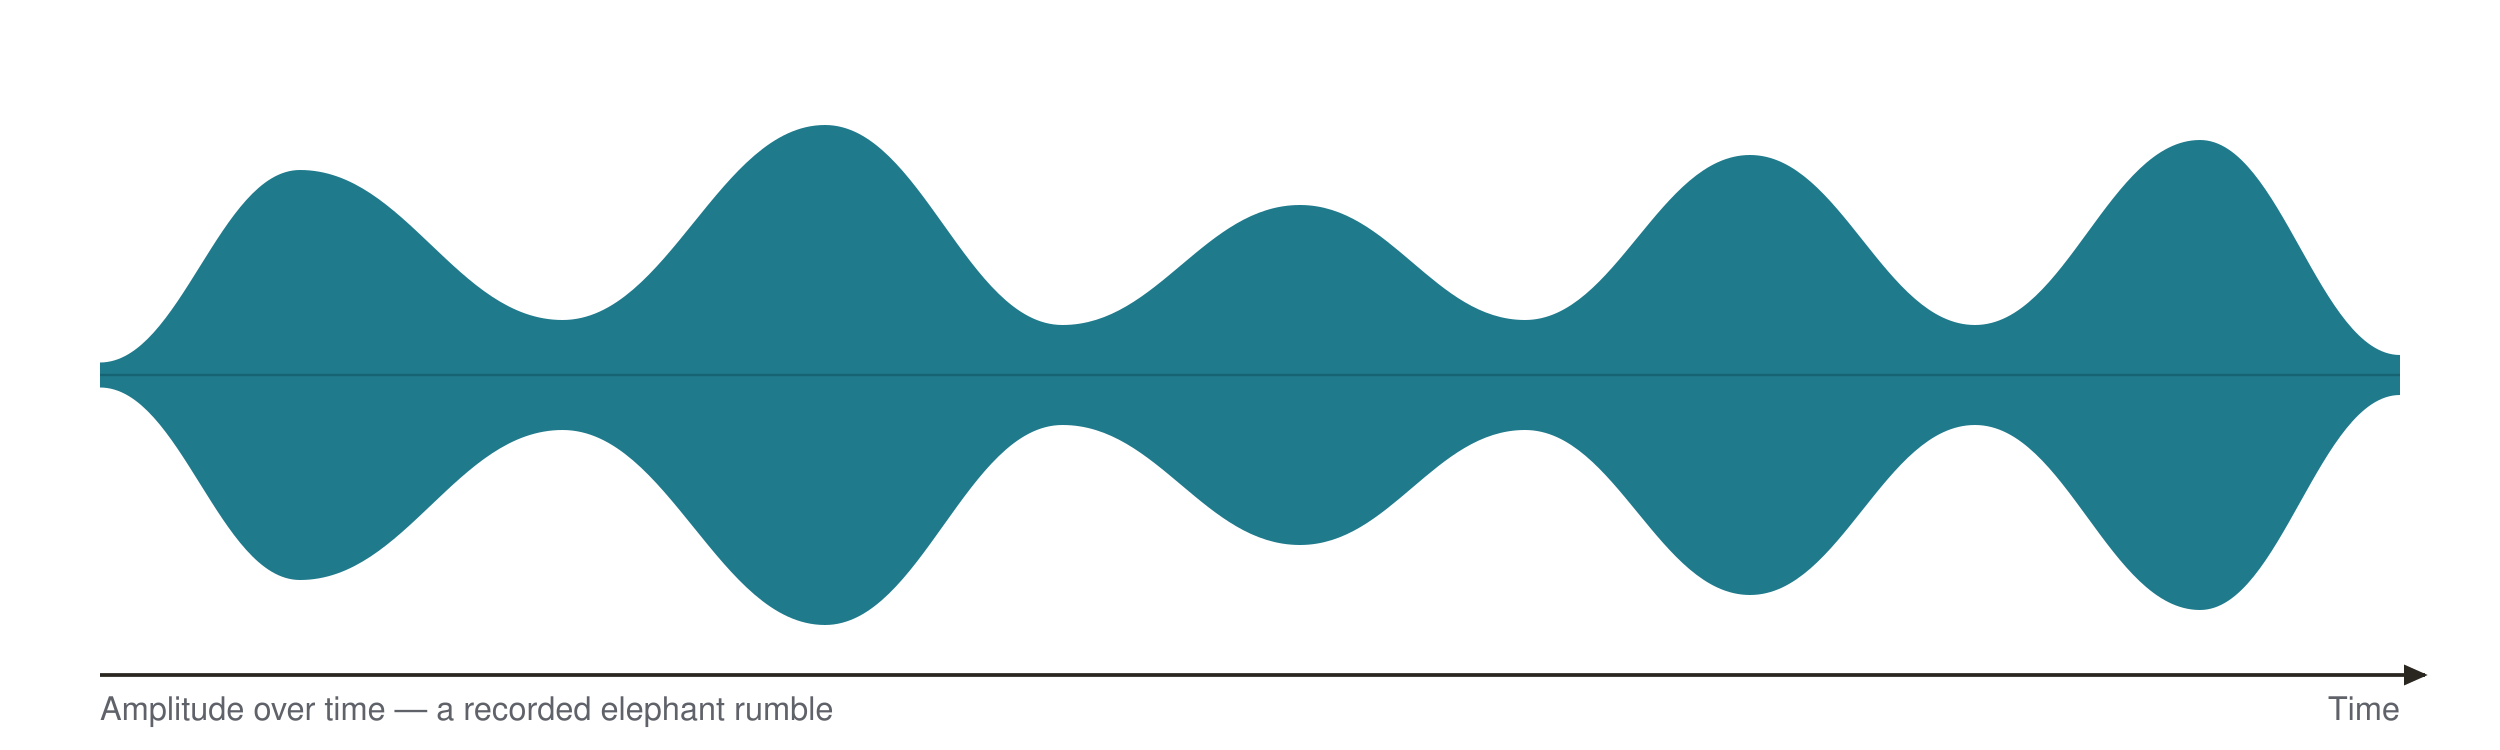
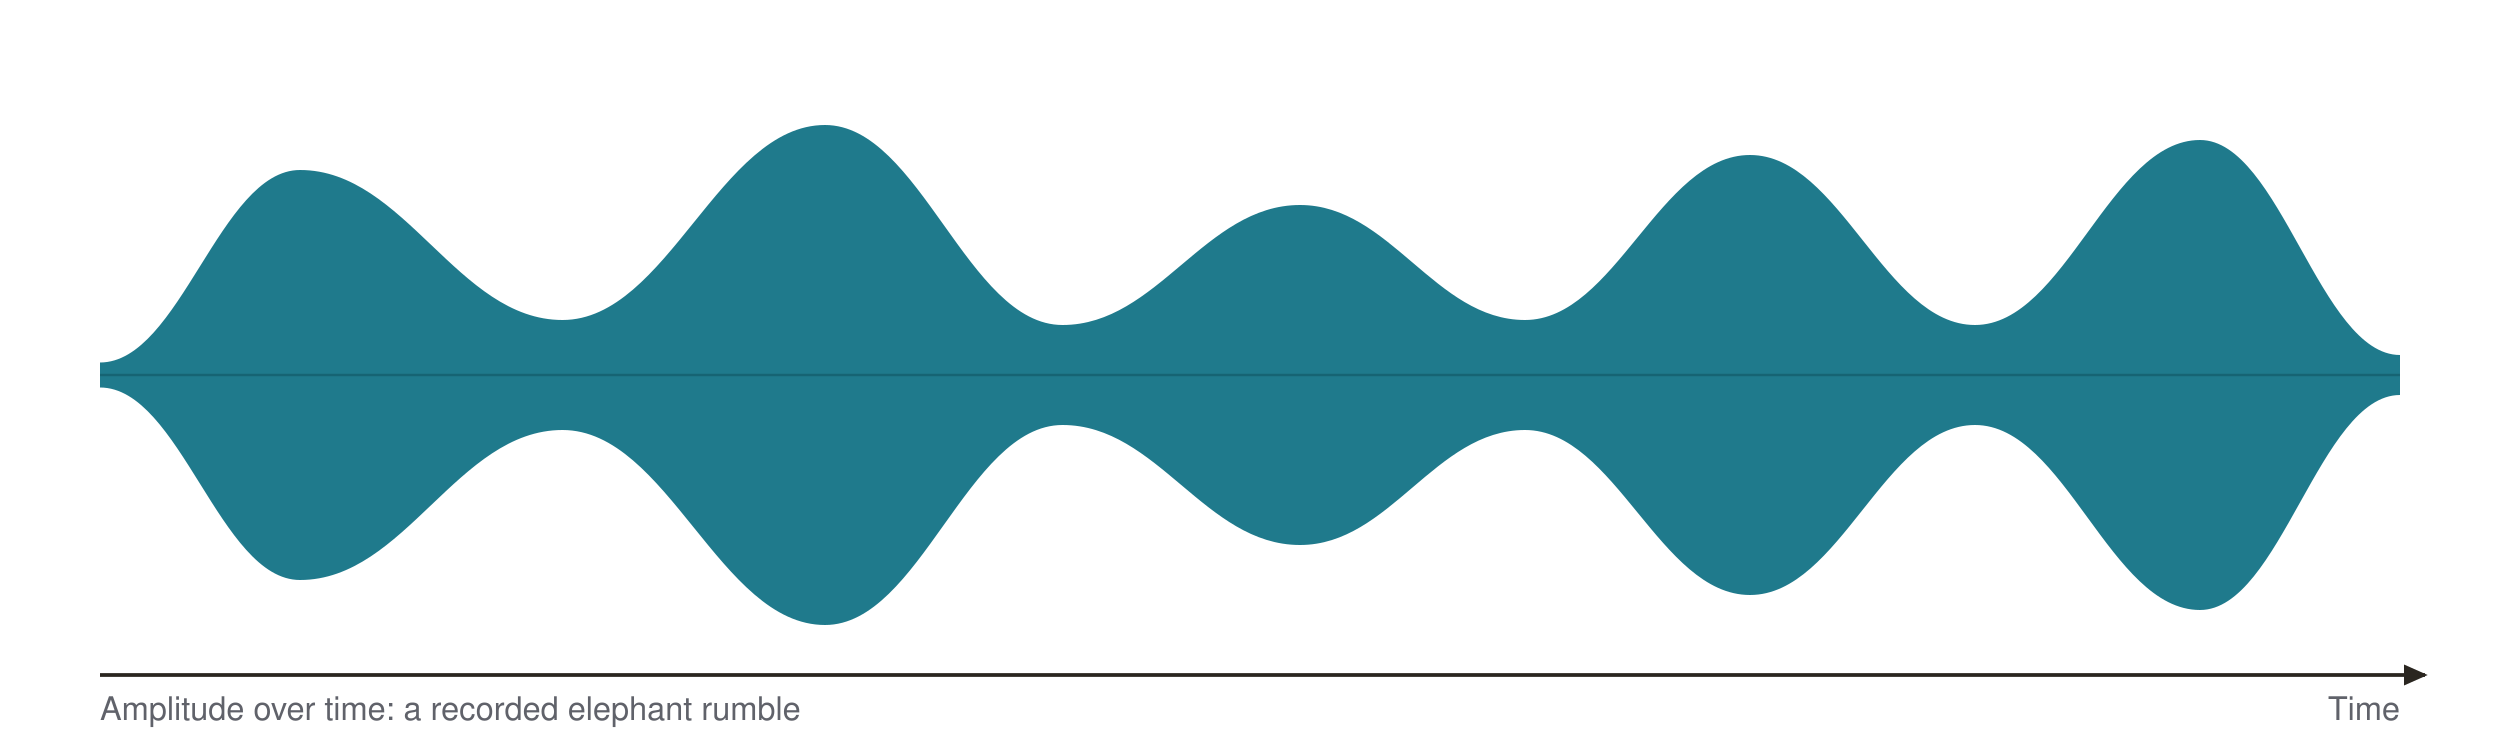
<svg xmlns="http://www.w3.org/2000/svg" viewBox="0 0 1000 300" font-family="Mulish, Helvetica, Arial, sans-serif">
  <defs>
    <marker id="arr" viewBox="0 0 10 10" refX="8" refY="5" markerWidth="7" markerHeight="7" orient="auto-start-reverse">
      <path d="M0 1 L9 5 L0 9 Z" fill="#2a2620" />
    </marker>
    <style>.ax{font-size:13px;fill:#60626a}</style>
    <path id="wavehalf" d="M40,145 C72,145 88,68 120,68 C162,68 183,128 225,128 C267,128 288,50 330,50 C368,50 387,130 425,130 C463,130 482,82 520,82 C556,82 574,128 610,128 C646,128 664,62 700,62 C736,62 754,130 790,130 C826,130 844,56 880,56 C912,56 928,142 960,142 L960,150 L40,150 Z" fill="#1f7a8c" />
  </defs>
  <use href="#wavehalf" />
  <use href="#wavehalf" transform="matrix(1 0 0 -1 0 300)" />
  <line x1="40" y1="150" x2="960" y2="150" stroke="#0d4d5a" stroke-width="1" opacity="0.5" />
  <line x1="40" y1="270" x2="970" y2="270" stroke="#2a2620" stroke-width="1.5" marker-end="url(#arr)" />
  <text class="ax" x="960" y="288" text-anchor="end">Time</text>
-   <text class="ax" x="40" y="288">Amplitude over time — a recorded elephant rumble</text>
+   <text class="ax" x="40" y="288">Amplitude over time: a recorded elephant rumble</text>
</svg>
